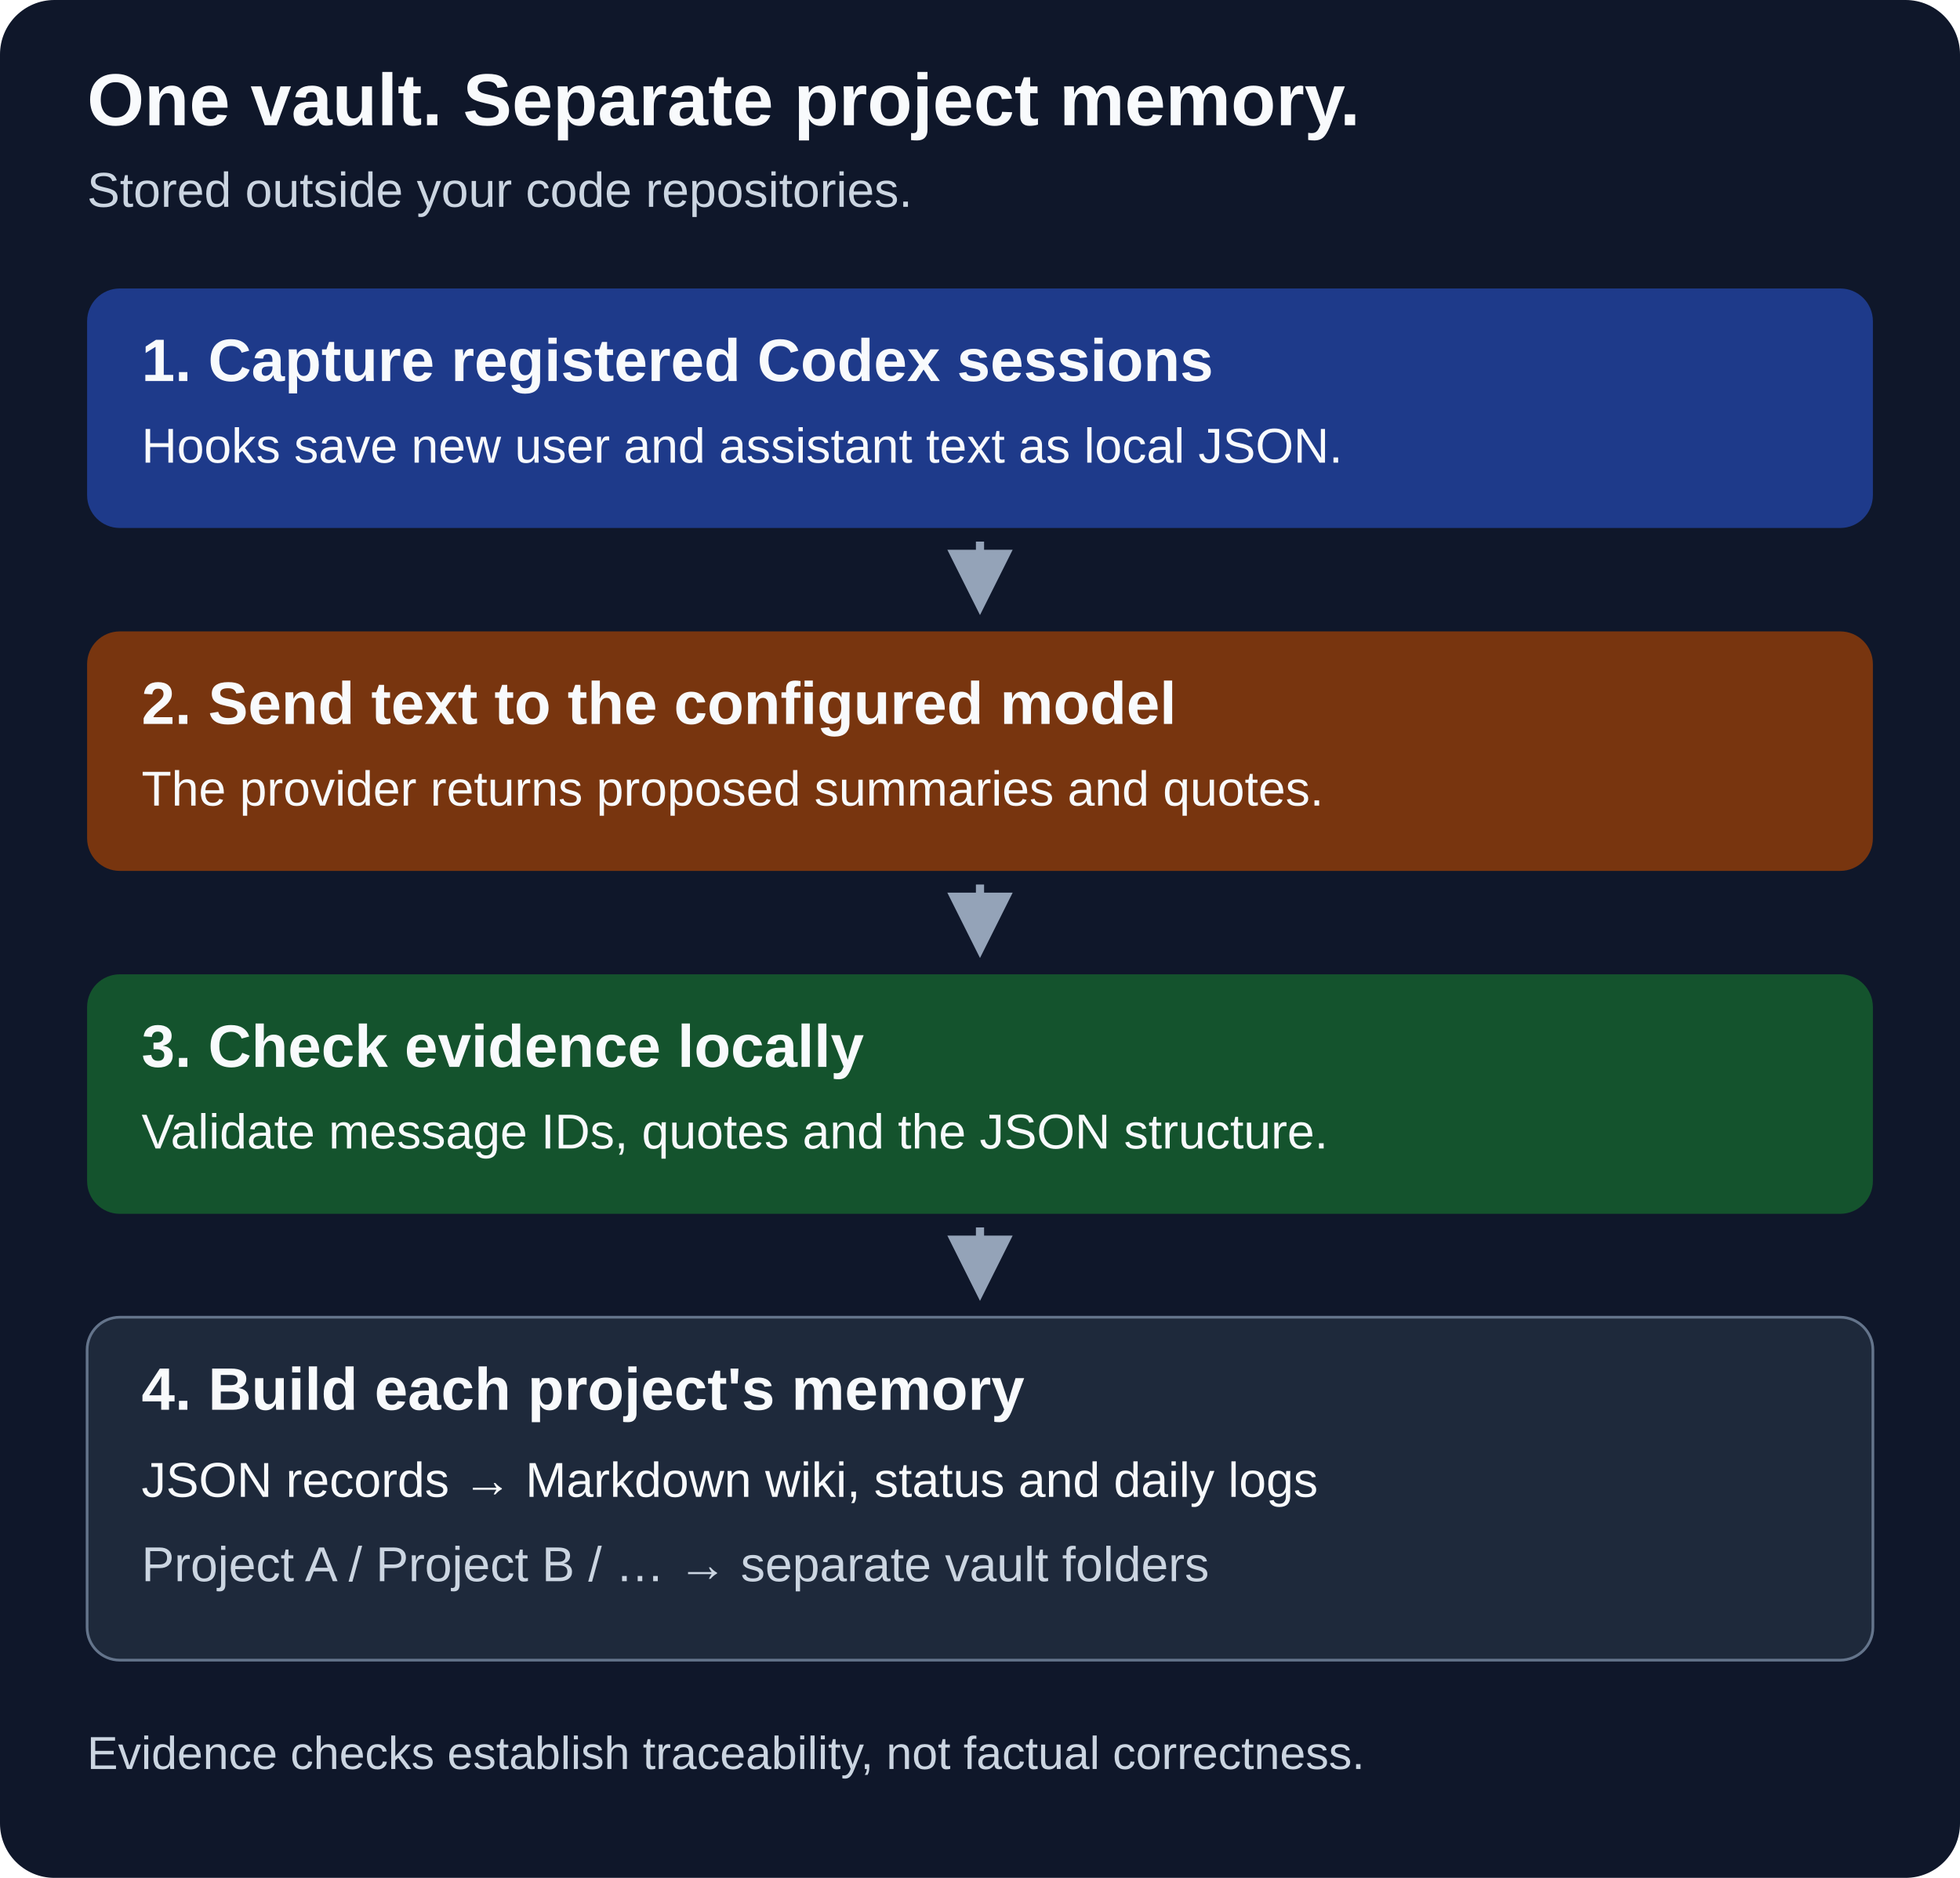
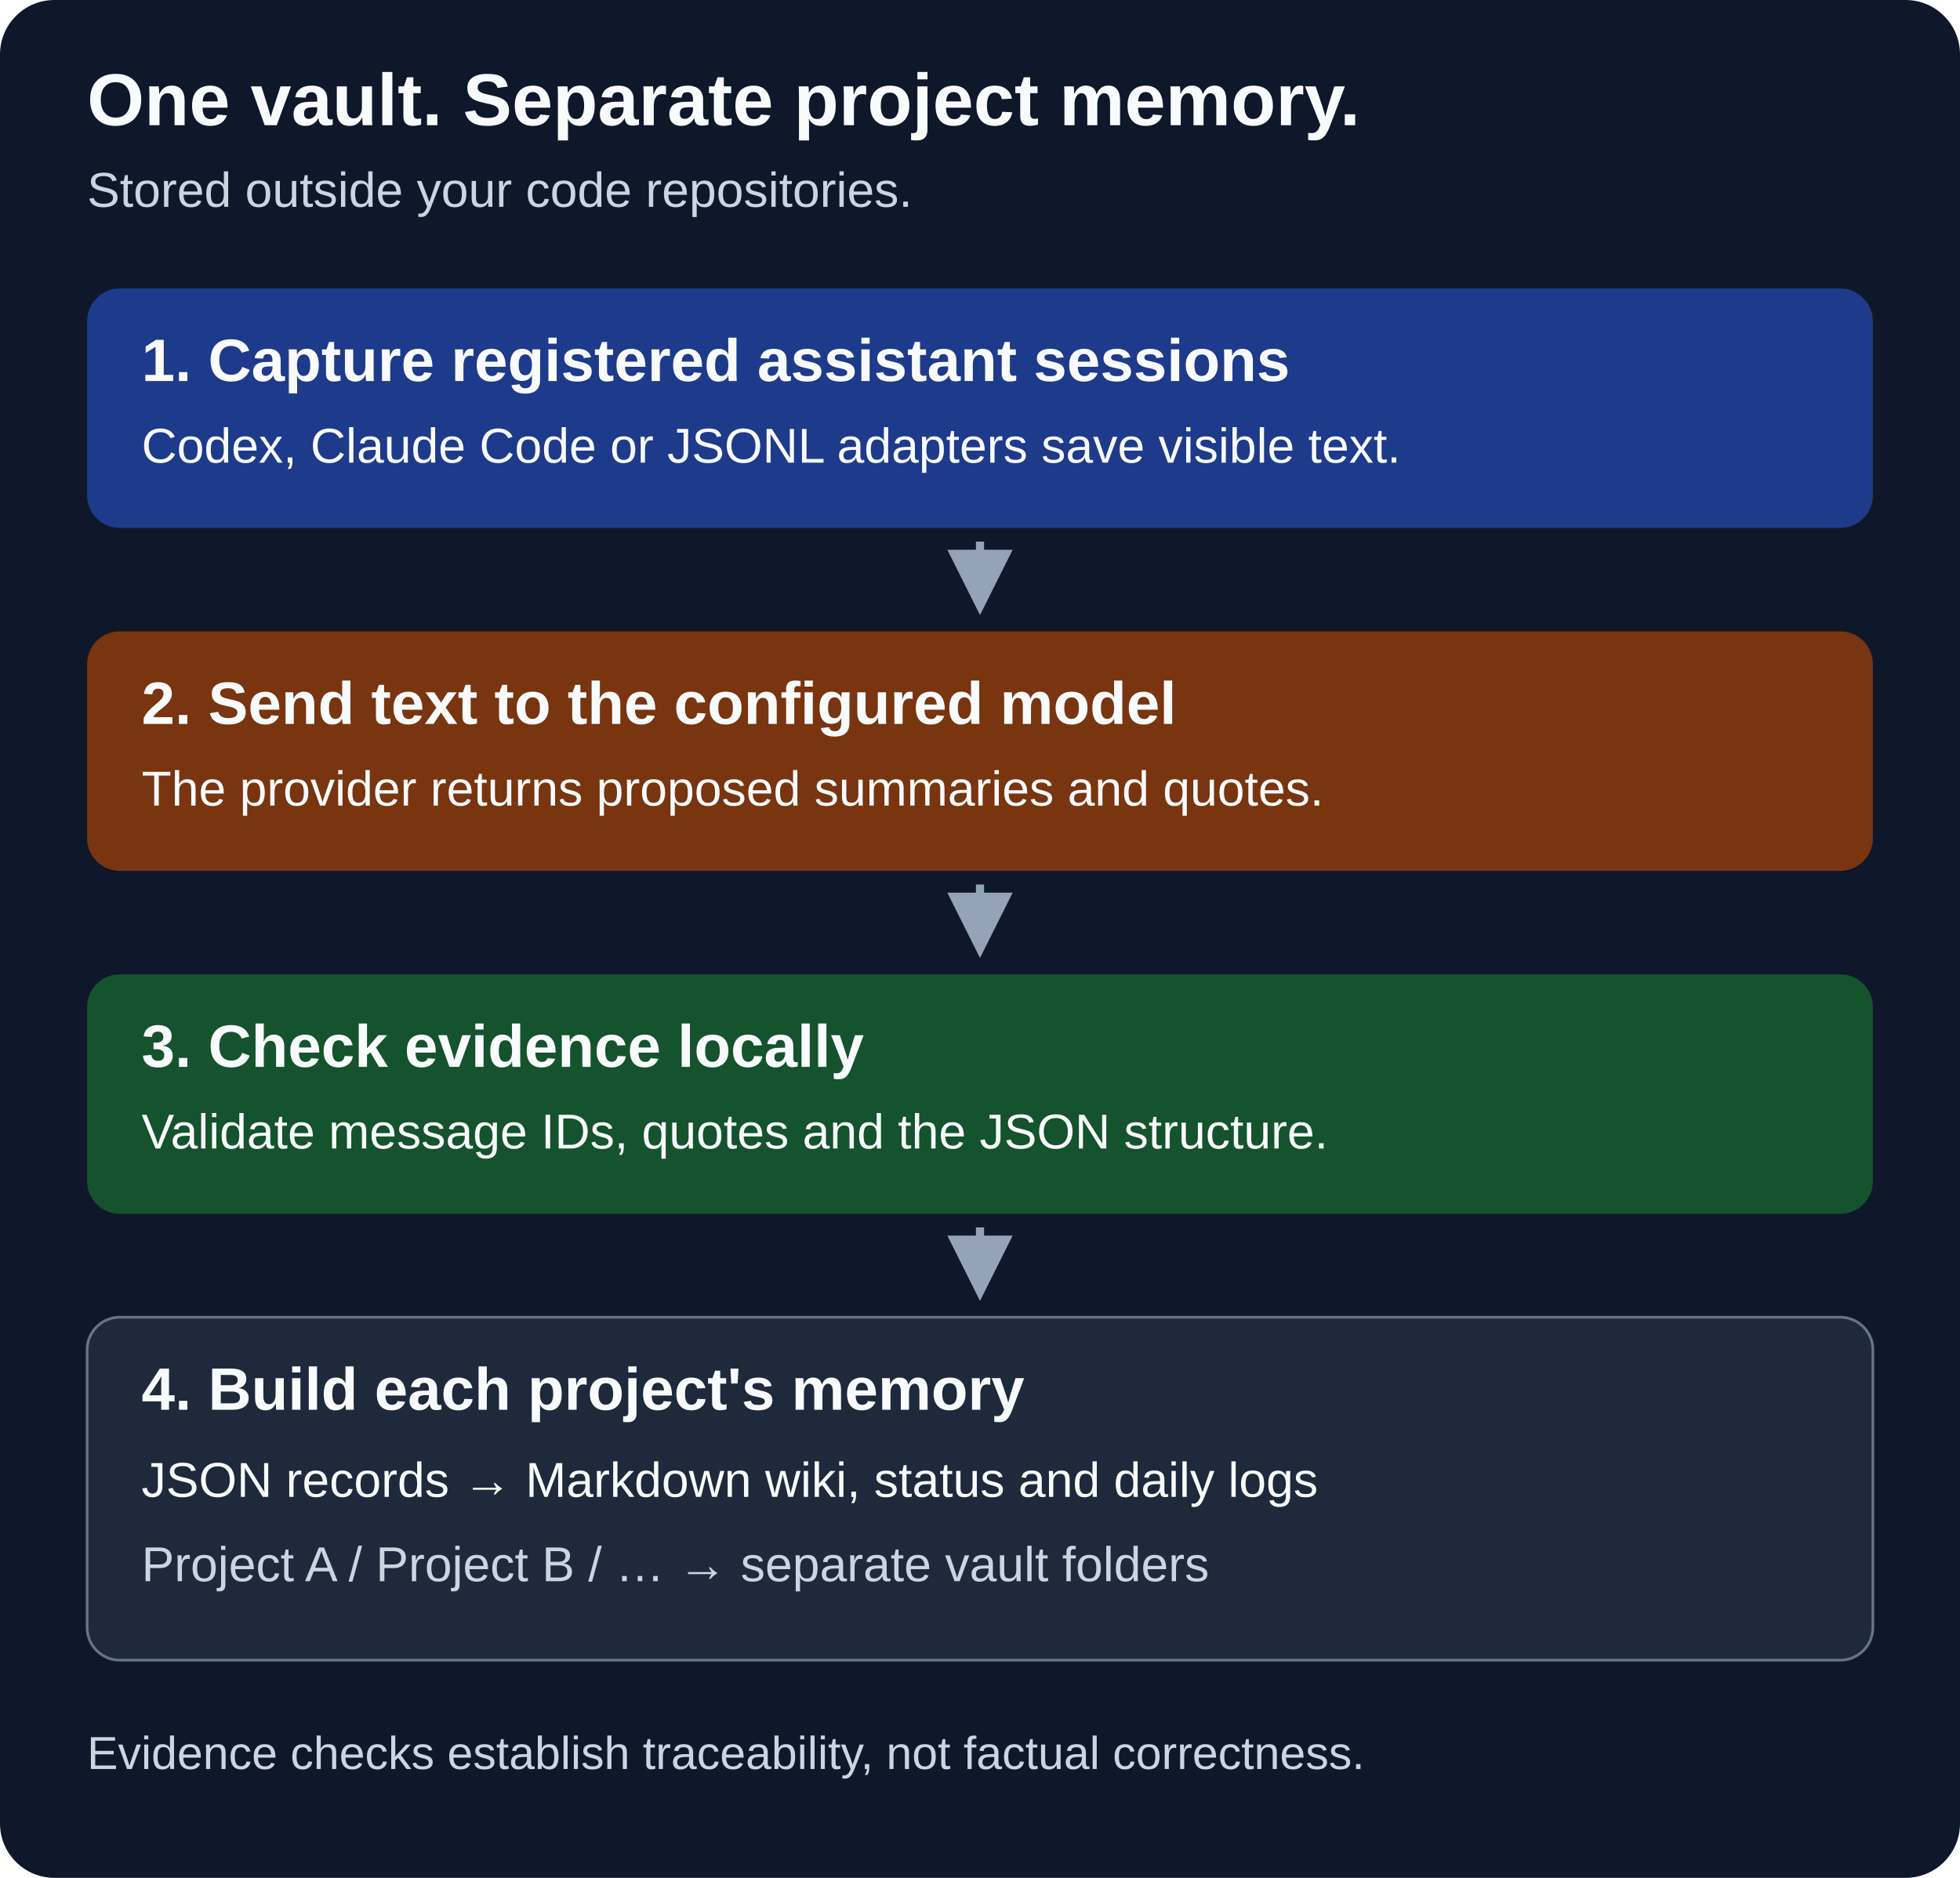
<svg xmlns="http://www.w3.org/2000/svg" width="720" height="690" viewBox="0 0 720 690" role="img" aria-labelledby="title desc">
  <defs>
    <marker id="arrow" markerWidth="8" markerHeight="8" refX="6" refY="4" orient="auto">
      <path d="M0 0L8 4L0 8" fill="#94a3b8" />
    </marker>
  </defs>
  <rect width="720" height="690" rx="20" fill="#0f172a" />
  <g font-family="Segoe UI,Arial,sans-serif" fill="#f8fafc">
    <text x="32" y="46" font-size="27" font-weight="700">One vault. Separate project memory.</text>
    <text x="32" y="76" font-size="18" fill="#cbd5e1">Stored outside your code repositories.</text>
    <rect x="32" y="106" width="656" height="88" rx="12" fill="#1e3a8a" />
-     <text x="52" y="140" font-size="22" font-weight="600">1. Capture registered Codex sessions</text>
-     <text x="52" y="170" font-size="18">Hooks save new user and assistant text as local JSON.</text>
+     <text x="52" y="140" font-size="22" font-weight="600">1. Capture registered assistant sessions</text>
+     <text x="52" y="170" font-size="18">Codex, Claude Code or JSONL adapters save visible text.</text>
    <path d="M360 199V220" stroke="#94a3b8" stroke-width="3" marker-end="url(#arrow)" />
    <rect x="32" y="232" width="656" height="88" rx="12" fill="#78350f" />
    <text x="52" y="266" font-size="22" font-weight="600">2. Send text to the configured model</text>
    <text x="52" y="296" font-size="18">The provider returns proposed summaries and quotes.</text>
    <path d="M360 325V346" stroke="#94a3b8" stroke-width="3" marker-end="url(#arrow)" />
    <rect x="32" y="358" width="656" height="88" rx="12" fill="#14532d" />
    <text x="52" y="392" font-size="22" font-weight="600">3. Check evidence locally</text>
    <text x="52" y="422" font-size="18">Validate message IDs, quotes and the JSON structure.</text>
    <path d="M360 451V472" stroke="#94a3b8" stroke-width="3" marker-end="url(#arrow)" />
    <rect x="32" y="484" width="656" height="126" rx="12" fill="#1e293b" stroke="#64748b" />
    <text x="52" y="518" font-size="22" font-weight="600">4. Build each project's memory</text>
    <text x="52" y="550" font-size="18">JSON records → Markdown wiki, status and daily logs</text>
    <text x="52" y="581" font-size="18" fill="#cbd5e1">Project A / Project B / … → separate vault folders</text>
    <text x="32" y="650" font-size="17" fill="#cbd5e1">Evidence checks establish traceability, not factual correctness.</text>
  </g>
</svg>
